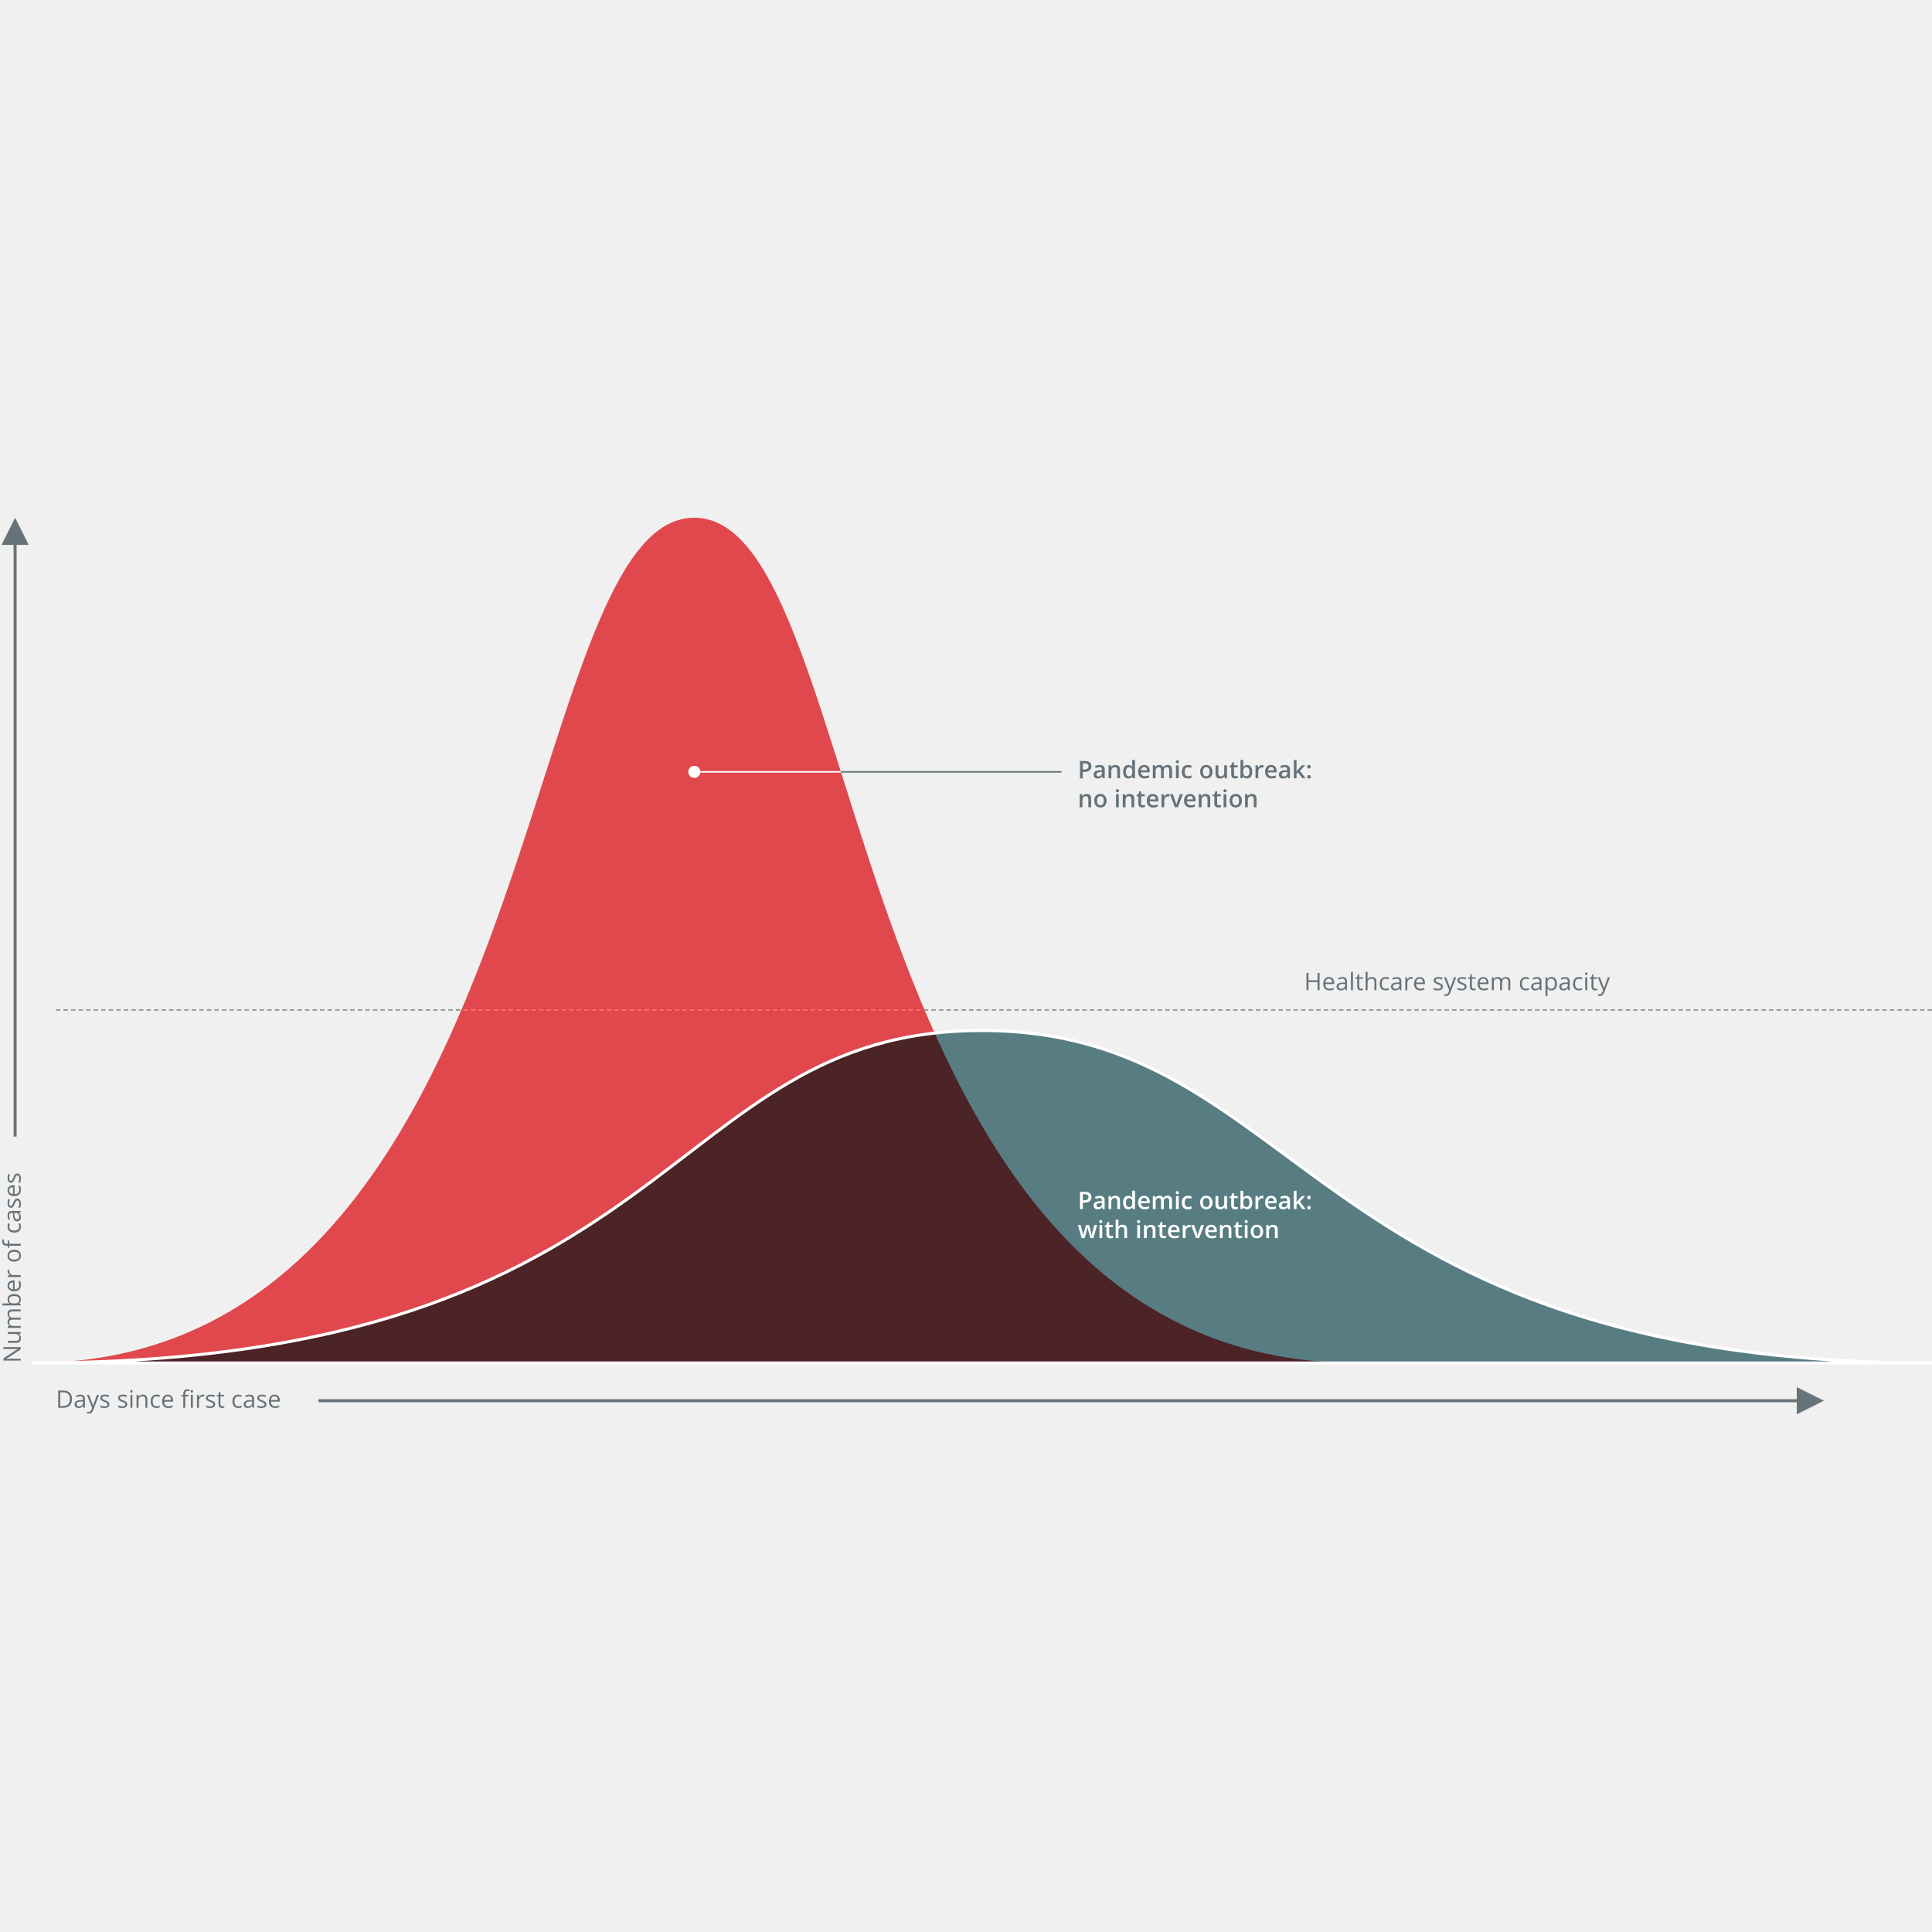
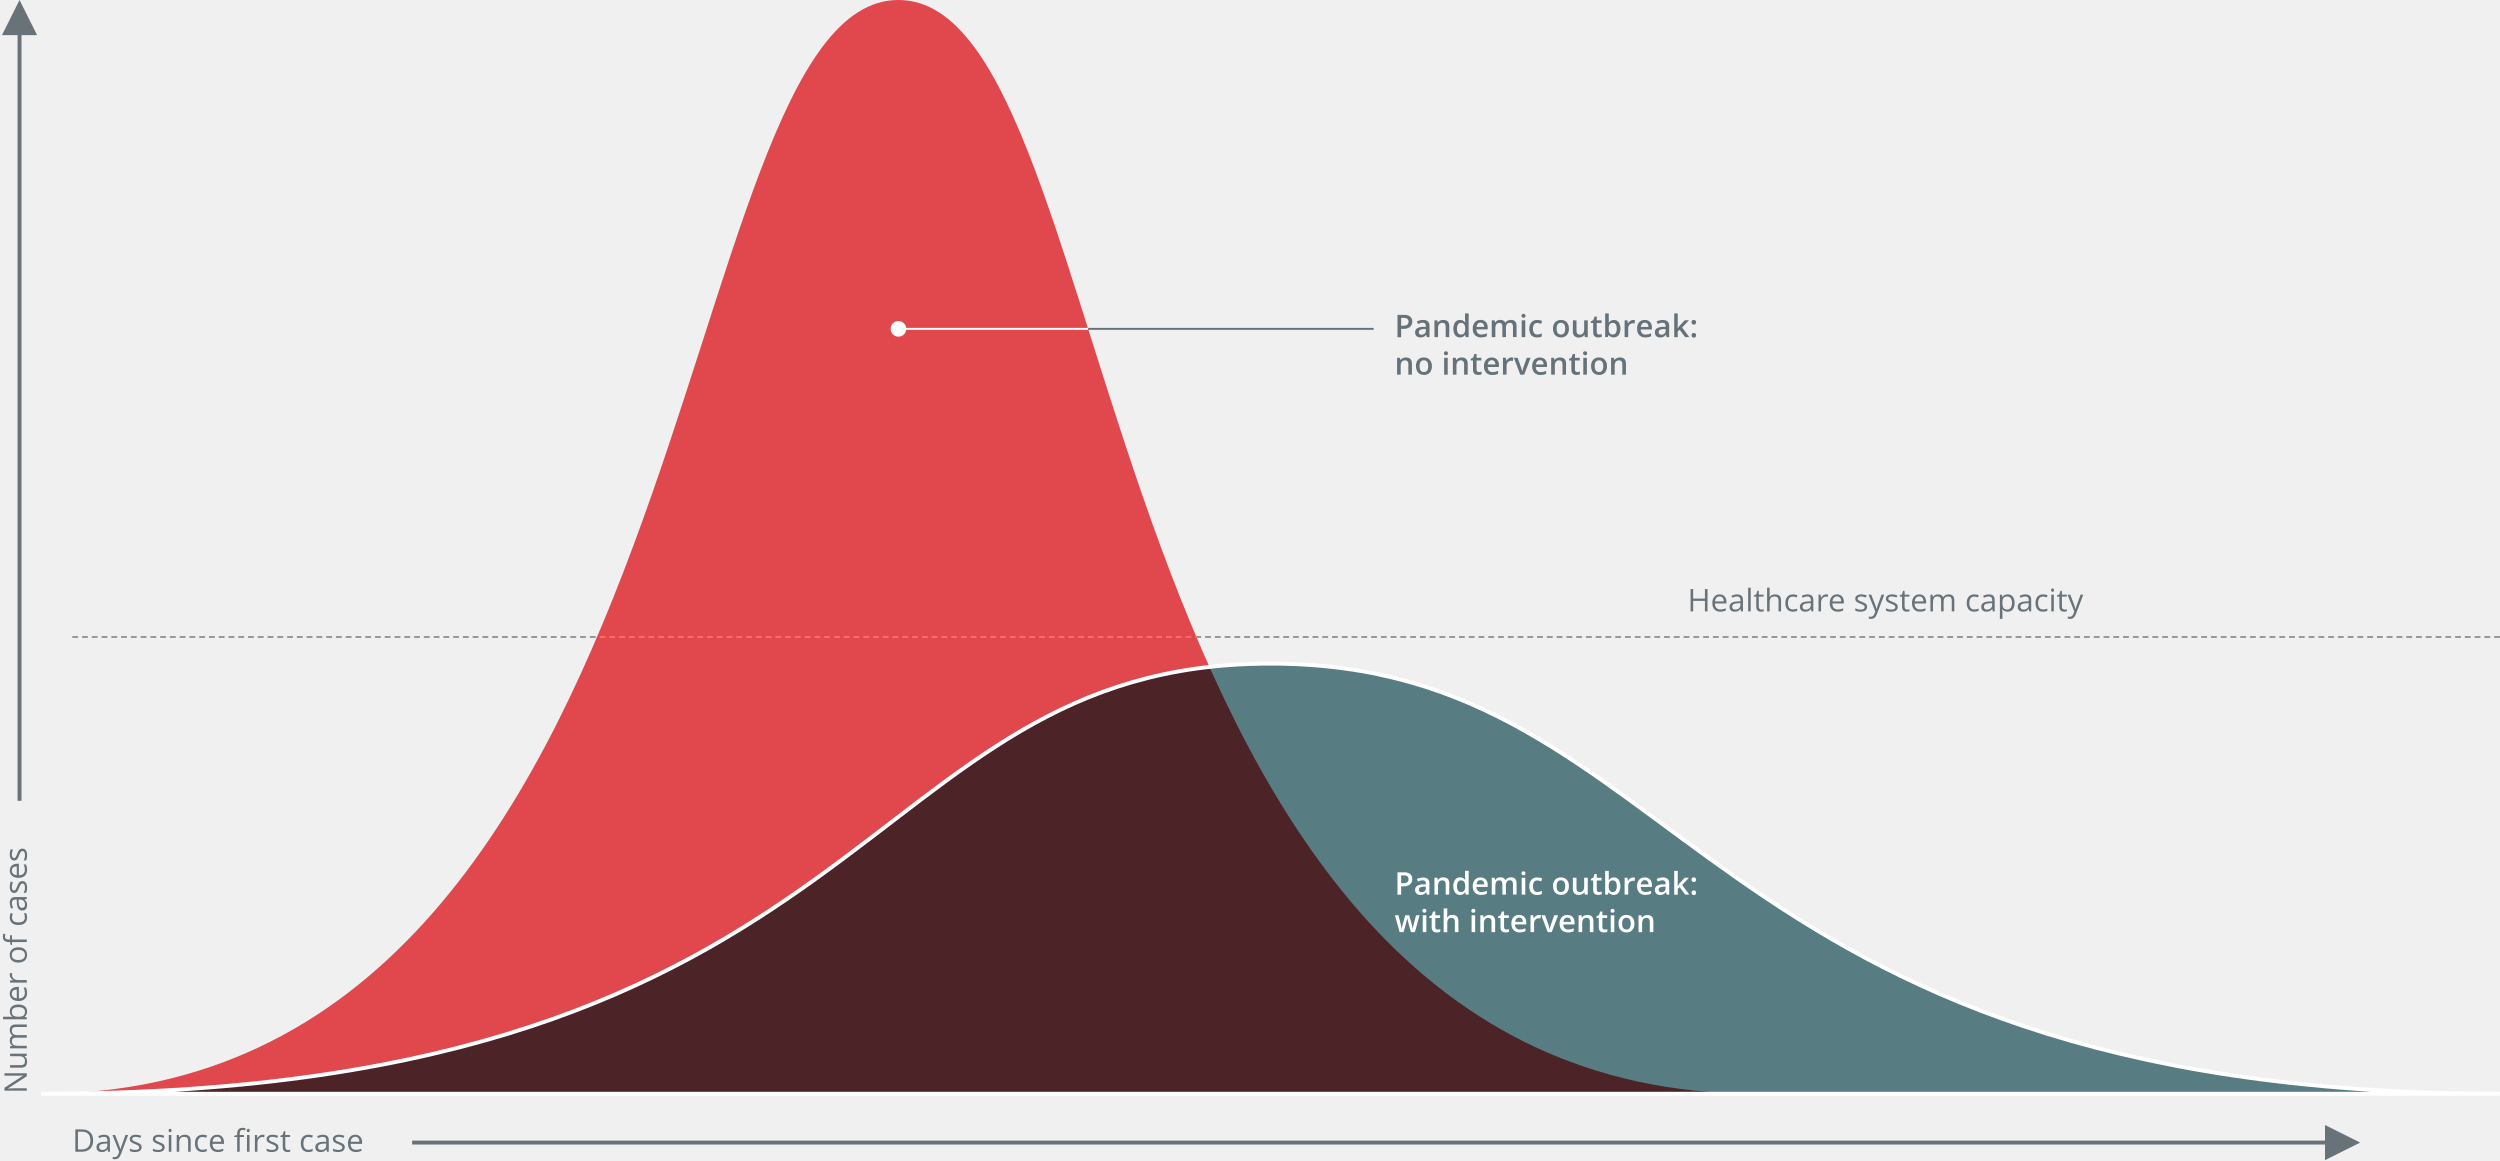
- <svg xmlns="http://www.w3.org/2000/svg" width="300" height="300" viewBox="0 0 1280 594" aria-label="Graphic showing a steep curve in number of cases without intervention and a flatter curve with intervention">
+ <svg xmlns="http://www.w3.org/2000/svg" width="1280" height="594" viewBox="0 0 1280 594" aria-label="Graphic showing a steep curve in number of cases without intervention and a flatter curve with intervention">
  <defs>
    <style>
      .cls-1,.cls-7{isolation:isolate}.cls-7{font-size:16px;font-family:OpenSans-Regular,Open Sans}.cls-8{fill:#677279}.cls-7{fill:#677279}.cls-9{fill:#fff;stroke:none;}.cls-10{fill:#667279;stroke:none;}
    </style>
  </defs>
  <g class="cls-1">
    <g id="Layer_1" data-name="Layer 1">
      <g id="capacity">
        <path id="over" d="M460 0c118.88 0 93 560 439 560H21C362.67 560 341.12 0 460 0z" fill-rule="evenodd" fill="#e0484d" />
      </g>
      <g id="capacity-2" data-name="capacity">
        <path id="under" d="M650.08 339.77C863.66 339.77 865.06 560 1280 560H21c432.28 0 415.5-220.23 629.08-220.23z" style="mix-blend-mode:multiply" fill="#577d82" fill-rule="evenodd" />
        <path id="stroke" d="M650.5 339.77C864.08 339.77 865.06 560 1280 560H21c432.28 0 415.92-220.23 629.5-220.23z" stroke-width="2" stroke-miterlimit="10" stroke="#fff" fill="none" />
      </g>
      <g id="threshold">
        <text id="label" transform="translate(864 313.03)" class="cls-7" style="isolation:isolate" fill="#677279" font-size="16" font-family="OpenSans-Regular,Open Sans">
          Healthcare system capacity
        </text>
        <path id="threshold-line" style="mix-blend-mode:luminosity" stroke="#979797" stroke-dasharray="3 2" fill="none" d="M37 326.13h1243" />
      </g>
      <text id="label-2" data-name="label" class="cls-7" transform="matrix(0 -1 1 0 13.71 560)">
        Number of cases
      </text>
      <path id="arrow-up" class="cls-8" d="M1208.4 585l-18 9v-8H211v-2h979.4v-8z" fill="#677279" />
      <path id="arrow-up-2" data-name="arrow-up" class="cls-8" d="M10 0l9 18h-8v392H9V18H1z" fill="#677279" />
      <text id="label-3" data-name="label" class="cls-7" transform="translate(37 589.69)">
        Days since first case
      </text>
      <g class="cls-1">
        <path class="cls-9" d="M723.07 450.08a3.32 3.32 0 01-1.17 2.74 5.15 5.15 0 01-3.34 1h-1.18v4.27h-1.87v-11.46h3.29a5 5 0 013.2.87 3.14 3.14 0 011.07 2.58zm-5.69 2.13h1a3.58 3.58 0 002.11-.5 1.86 1.86 0 00.67-1.57 1.8 1.8 0 00-.6-1.47 3 3 0 00-1.88-.48h-1.29zM730.56 458.05l-.36-1.2h-.07a3.53 3.53 0 01-1.25 1.07 4 4 0 01-1.63.29 2.75 2.75 0 01-2-.69 2.61 2.61 0 01-.71-1.95 2.27 2.27 0 011-2 5.72 5.72 0 013-.75h1.49v-.46a1.72 1.72 0 00-.38-1.24 1.56 1.56 0 00-1.2-.41 4.11 4.11 0 00-1.27.19 11.11 11.11 0 00-1.18.46l-.59-1.31a6.7 6.7 0 011.54-.56 7.55 7.55 0 011.58-.19 3.74 3.74 0 012.47.7 2.85 2.85 0 01.84 2.26v5.82zm-2.73-1.25a2.26 2.26 0 001.6-.56 2 2 0 00.61-1.57v-.75l-1.11.05a3.92 3.92 0 00-1.89.43 1.34 1.34 0 00-.59 1.19 1.15 1.15 0 00.35.89 1.48 1.48 0 001.03.32zM742 458.05h-1.8v-5.31a2.33 2.33 0 00-.41-1.5 1.57 1.57 0 00-1.27-.49 2 2 0 00-1.71.69 3.79 3.79 0 00-.54 2.3v4.31h-1.83v-8.64h1.44l.25 1.13h.1a2.53 2.53 0 011.11-1 3.63 3.63 0 011.59-.34q3.11 0 3.11 3.17zM747.51 458.21A3 3 0 01745 457a5.28 5.28 0 01-.9-3.29 5.2 5.2 0 01.92-3.3 3 3 0 012.54-1.19 3 3 0 012.59 1.26h.1a11 11 0 01-.14-1.47v-3.15h1.85v12.16h-1.46l-.32-1.13h-.09a2.93 2.93 0 01-2.58 1.32zm.49-1.49a2 2 0 001.65-.64 3.35 3.35 0 00.53-2.06v-.26a3.9 3.9 0 00-.53-2.32 2 2 0 00-1.67-.69 1.68 1.68 0 00-1.49.79 4 4 0 00-.52 2.24 3.94 3.94 0 00.51 2.19 1.71 1.71 0 001.52.75zM758.34 458.21a4.21 4.21 0 01-3.16-1.18 4.48 4.48 0 01-1.13-3.24 4.92 4.92 0 011.05-3.33 3.66 3.66 0 012.9-1.21 3.56 3.56 0 012.7 1 4 4 0 011 2.86v1h-5.76a2.81 2.81 0 00.68 1.94 2.35 2.35 0 001.8.67 7.15 7.15 0 001.43-.14 8.2 8.2 0 001.42-.48v1.49a6 6 0 01-1.36.45 8.25 8.25 0 01-1.57.17zm-.34-7.57a1.84 1.84 0 00-1.4.56 2.67 2.67 0 00-.63 1.61h3.92a2.41 2.41 0 00-.51-1.62 1.81 1.81 0 00-1.38-.55zM771.06 458.05h-1.84v-5.33a2.42 2.42 0 00-.38-1.48 1.4 1.4 0 00-1.17-.49 1.79 1.79 0 00-1.56.69 4.07 4.07 0 00-.49 2.3v4.31h-1.84v-8.64h1.44l.26 1.13h.09a2.4 2.4 0 011-1 3.32 3.32 0 011.51-.34 2.63 2.63 0 012.64 1.36h.12a2.67 2.67 0 011.08-1 3.42 3.42 0 011.59-.36 2.9 2.9 0 012.26.78 3.48 3.48 0 01.71 2.39V458h-1.84v-5.33a2.42 2.42 0 00-.38-1.48 1.41 1.41 0 00-1.18-.49 1.8 1.8 0 00-1.56.67 3.46 3.46 0 00-.5 2.05zM779 447.12a.93.93 0 011-1 1 1 0 01.75.26 1 1 0 01.27.76.93.93 0 01-1 1 1 1 0 01-.77-.27 1 1 0 01-.25-.75zm1.94 10.93h-1.83v-8.64h1.83zM787 458.21a3.81 3.81 0 01-3-1.15 4.77 4.77 0 01-1-3.28 4.84 4.84 0 011.07-3.36 4 4 0 013.08-1.17 5.76 5.76 0 012.46.51l-.55 1.48a5.45 5.45 0 00-1.92-.46c-1.5 0-2.25 1-2.25 3a3.55 3.55 0 00.56 2.18 1.93 1.93 0 001.64.73 4.65 4.65 0 002.32-.61v1.61a3.64 3.64 0 01-1 .41 6.53 6.53 0 01-1.41.11zM803.28 453.71a4.75 4.75 0 01-1.08 3.29 3.92 3.92 0 01-3 1.19 4.18 4.18 0 01-2.14-.55 3.63 3.63 0 01-1.43-1.57 5.41 5.41 0 01-.5-2.38 4.68 4.68 0 011.08-3.28 3.93 3.93 0 013-1.18 3.79 3.79 0 013 1.21 4.65 4.65 0 011.07 3.27zm-6.29 0c0 2 .74 3 2.21 3s2.19-1 2.19-3-.73-3-2.2-3a1.9 1.9 0 00-1.68.77 3.94 3.94 0 00-.51 2.23zM811.48 458.05l-.25-1.13h-.1a2.58 2.58 0 01-1.09.94 3.63 3.63 0 01-1.61.35 3.15 3.15 0 01-2.34-.79 3.21 3.21 0 01-.78-2.36v-5.65h1.85v5.33a2.29 2.29 0 00.41 1.48 1.53 1.53 0 001.27.5 2 2 0 001.7-.69 3.75 3.75 0 00.55-2.32v-4.3h1.84v8.64zM818.77 456.72a4.51 4.51 0 001.34-.21v1.38a3.6 3.6 0 01-.79.23 6.39 6.39 0 01-1 .09c-1.74 0-2.61-.92-2.61-2.75v-4.66h-1.18v-.8l1.26-.68.63-1.82h1.13v1.92H820v1.39h-2.46v4.62a1.29 1.29 0 00.33 1 1.21 1.21 0 00.9.29zM826.25 449.25a3 3 0 012.52 1.17 6.47 6.47 0 010 6.6 3.33 3.33 0 01-5.09 0h-.12l-.34 1h-1.37v-12.13h1.83v4.69h.08a2.91 2.91 0 012.49-1.33zm-.48 1.5a1.86 1.86 0 00-1.59.65 3.79 3.79 0 00-.51 2.19v.12a4.09 4.09 0 00.5 2.29 1.86 1.86 0 001.63.71 1.66 1.66 0 001.49-.78 4.14 4.14 0 00.5-2.23c0-1.97-.67-2.95-2.02-2.95zM836.19 449.25a4.51 4.51 0 01.91.08l-.18 1.71a3.59 3.59 0 00-.81-.09 2.37 2.37 0 00-1.79.72 2.61 2.61 0 00-.68 1.86v4.52h-1.84v-8.64h1.44l.24 1.52h.1a3.38 3.38 0 011.12-1.22 2.62 2.62 0 011.49-.46zM842.48 458.21a4.21 4.21 0 01-3.16-1.18 4.48 4.48 0 01-1.13-3.24 4.92 4.92 0 011-3.33 3.68 3.68 0 012.9-1.21 3.56 3.56 0 012.7 1 4 4 0 011 2.86v1h-5.76a2.81 2.81 0 00.68 1.94 2.35 2.35 0 001.8.67 7.15 7.15 0 001.43-.14 8.2 8.2 0 001.42-.48v1.49a6 6 0 01-1.36.45 8.18 8.18 0 01-1.52.17zm-.34-7.57a1.84 1.84 0 00-1.4.56 2.67 2.67 0 00-.63 1.61H844a2.41 2.41 0 00-.51-1.62 1.81 1.81 0 00-1.35-.55zM853.33 458.05l-.37-1.2h-.06a3.64 3.64 0 01-1.26 1.07 4 4 0 01-1.62.29 2.74 2.74 0 01-2-.69 2.57 2.57 0 01-.72-1.95 2.27 2.27 0 011-2 5.76 5.76 0 013-.75h1.49v-.46a1.72 1.72 0 00-.39-1.24 1.53 1.53 0 00-1.2-.41 4.16 4.16 0 00-1.27.19 10.17 10.17 0 00-1.17.46l-.56-1.36a6.61 6.61 0 011.53-.56 7.63 7.63 0 011.58-.19 3.74 3.74 0 012.49.72 2.81 2.81 0 01.84 2.26v5.82zm-2.74-1.25a2.29 2.29 0 001.61-.56 2 2 0 00.6-1.57v-.75l-1.1.05a3.86 3.86 0 00-1.89.43 1.34 1.34 0 00-.59 1.19 1.15 1.15 0 00.34.89 1.49 1.49 0 001.03.32zM859 453.49l1-1.3 2.6-2.78h2.12l-3.47 3.71 3.69 4.93h-2.14l-2.8-3.79-1 .83v3h-1.8v-12.2h1.8v5.93l-.09 1.67zM866.08 450.4a1 1 0 011.15-1.18 1.18 1.18 0 01.88.31 1.45 1.45 0 010 1.75 1.11 1.11 0 01-.87.32 1.07 1.07 0 01-.85-.32 1.22 1.22 0 01-.31-.88zm0 6.67a1.18 1.18 0 01.3-.87 1.1 1.1 0 01.85-.31 1.15 1.15 0 01.87.32 1.2 1.2 0 01.3.86 1.24 1.24 0 01-.3.88 1.12 1.12 0 01-.87.33 1.1 1.1 0 01-.85-.32 1.26 1.26 0 01-.3-.89zM722.4 477.25l-1.12-4c-.13-.43-.38-1.42-.73-3h-.07c-.31 1.41-.55 2.4-.72 3l-1.15 4h-2l-2.42-8.64H716l1.1 4.26c.25 1.05.43 1.95.53 2.7h.05c0-.38.13-.82.24-1.31s.2-.86.28-1.1l1.31-4.55h2l1.28 4.55c.08.25.17.64.29 1.17a8.41 8.41 0 01.21 1.22h.06a23.67 23.67 0 01.55-2.68l1.11-4.26h1.85l-2.44 8.64zM728.27 466.32a1 1 0 01.27-.76 1 1 0 01.77-.26.93.93 0 011 1 1 1 0 01-.27.74 1 1 0 01-.76.27 1 1 0 01-.77-.27 1 1 0 01-.24-.72zm2 10.93h-1.84v-8.64h1.84zM736.06 475.92a4.52 4.52 0 001.35-.21v1.38a3.77 3.77 0 01-.79.23 5.39 5.39 0 01-1 .09c-1.73 0-2.6-.92-2.6-2.75V470h-1.18v-.81l1.26-.68.63-1.82h1.13v1.92h2.46V470h-2.46v4.62a1.29 1.29 0 00.33 1 1.17 1.17 0 00.87.3zM746.73 477.25h-1.84v-5.31a2.34 2.34 0 00-.4-1.5 1.59 1.59 0 00-1.28-.49 2 2 0 00-1.7.69A3.84 3.84 0 00741 473v4.29h-1.84v-12.2H741v3.09a14.92 14.92 0 01-.09 1.58h.09a2.57 2.57 0 011-1 3.31 3.31 0 011.55-.35c2.1 0 3.14 1.06 3.14 3.17zM753.34 466.32a.93.93 0 011-1 1 1 0 01.75.26 1 1 0 01.27.76.93.93 0 01-1 1 1 1 0 01-.77-.27 1 1 0 01-.25-.75zm1.94 10.93h-1.83v-8.64h1.83zM765.51 477.25h-1.85v-5.31a2.34 2.34 0 00-.4-1.5A1.58 1.58 0 00762 470a2 2 0 00-1.7.69 3.79 3.79 0 00-.54 2.3v4.31h-1.83v-8.64h1.43l.26 1.13h.1a2.56 2.56 0 011.1-.95 3.67 3.67 0 011.6-.34q3.11 0 3.11 3.17zM771.28 475.92a4.41 4.41 0 001.34-.21v1.38a3.49 3.49 0 01-.78.23 5.39 5.39 0 01-1 .09c-1.74 0-2.61-.92-2.61-2.75V470h-1.18v-.81l1.27-.68.63-1.82h1.13v1.92h2.46V470h-2.46v4.62a1.29 1.29 0 00.33 1 1.17 1.17 0 00.87.3zM778.12 477.41a4.2 4.2 0 01-3.15-1.18 4.44 4.44 0 01-1.13-3.24 4.92 4.92 0 011-3.33 3.66 3.66 0 012.9-1.21 3.56 3.56 0 012.7 1 4 4 0 011 2.86v1h-5.75a2.81 2.81 0 00.68 1.94 2.34 2.34 0 001.8.67 7.15 7.15 0 001.43-.14 7.84 7.84 0 001.41-.48v1.49a5.79 5.79 0 01-1.35.45 8.29 8.29 0 01-1.54.17zm-.33-7.57a1.84 1.84 0 00-1.4.56 2.67 2.67 0 00-.63 1.61h3.92a2.37 2.37 0 00-.52-1.62 1.78 1.78 0 00-1.37-.55zM788 468.45a4.62 4.62 0 01.92.08l-.18 1.71a3.59 3.59 0 00-.81-.09 2.36 2.36 0 00-1.79.72 2.57 2.57 0 00-.68 1.86v4.52h-1.84v-8.64H785l.24 1.52h.09a3.47 3.47 0 011.12-1.22 2.64 2.64 0 011.55-.46zM792.44 477.25l-3.28-8.64h1.93l1.76 5a10.11 10.11 0 01.55 2.05h.06a13.85 13.85 0 01.55-2.05l1.76-5h2l-3.3 8.64zM802.8 477.41a4.2 4.2 0 01-3.15-1.18 4.44 4.44 0 01-1.13-3.24 4.92 4.92 0 011.05-3.33 3.66 3.66 0 012.9-1.21 3.56 3.56 0 012.7 1 4 4 0 011 2.86v1h-5.75a2.81 2.81 0 00.68 1.94 2.34 2.34 0 001.8.67 7.15 7.15 0 001.43-.14 7.84 7.84 0 001.41-.48v1.49a5.79 5.79 0 01-1.35.45 8.29 8.29 0 01-1.59.17zm-.33-7.57a1.84 1.84 0 00-1.4.56 2.55 2.55 0 00-.63 1.61h3.92a2.37 2.37 0 00-.52-1.62 1.78 1.78 0 00-1.37-.55zM815.85 477.25H814v-5.31a2.4 2.4 0 00-.4-1.5 1.59 1.59 0 00-1.28-.49 2 2 0 00-1.71.69 3.87 3.87 0 00-.53 2.3v4.31h-1.84v-8.64h1.44l.26 1.13h.06a2.53 2.53 0 011.11-.95 3.63 3.63 0 011.59-.34c2.08 0 3.11 1.06 3.11 3.17zM821.62 475.92a4.52 4.52 0 001.35-.21v1.38a3.6 3.6 0 01-.79.23 5.36 5.36 0 01-1 .09c-1.74 0-2.61-.92-2.61-2.75V470h-1.17v-.81l1.26-.68.63-1.82h1.13v1.92h2.46V470h-2.46v4.62a1.29 1.29 0 00.33 1 1.2 1.2 0 00.87.3zM824.59 466.32a1 1 0 112.06 0 1 1 0 01-.27.74 1.2 1.2 0 01-1.52 0 1 1 0 01-.27-.74zm1.94 10.93h-1.83v-8.64h1.83zM836.82 472.91a4.7 4.7 0 01-1.09 3.31 3.89 3.89 0 01-3 1.19 4.18 4.18 0 01-2.14-.55 3.63 3.63 0 01-1.43-1.57 5.41 5.41 0 01-.5-2.38 4.68 4.68 0 011.08-3.28 3.93 3.93 0 013-1.18 3.79 3.79 0 013 1.21 4.65 4.65 0 011.08 3.25zm-6.29 0c0 2 .74 3 2.21 3s2.19-1 2.19-3-.73-3-2.2-3a1.9 1.9 0 00-1.68.77 3.85 3.85 0 00-.52 2.23zM846.53 477.25h-1.84v-5.31a2.4 2.4 0 00-.4-1.5A1.59 1.59 0 00843 470a2 2 0 00-1.71.69 3.87 3.87 0 00-.53 2.3v4.31h-1.84v-8.64h1.44l.25 1.13h.1a2.53 2.53 0 011.11-.95 3.63 3.63 0 011.59-.34c2.08 0 3.11 1.06 3.11 3.17z" />
      </g>
      <g class="cls-1">
        <path class="cls-10" d="M723.07 164.65a3.32 3.32 0 01-1.17 2.74 5.15 5.15 0 01-3.34 1h-1.18v4.28h-1.87V161.2h3.29a5 5 0 013.2.87 3.14 3.14 0 011.07 2.58zm-5.69 2.12h1a3.51 3.51 0 002.11-.5 1.83 1.83 0 00.67-1.56 1.78 1.78 0 00-.6-1.47 3 3 0 00-1.88-.48h-1.29zM730.56 172.62l-.36-1.21h-.07a3.47 3.47 0 01-1.25 1.08 4 4 0 01-1.63.28 2.79 2.79 0 01-2-.68 2.61 2.61 0 01-.71-2 2.3 2.3 0 011-2 5.83 5.83 0 013-.74h1.49v-.46a1.72 1.72 0 00-.38-1.24 1.56 1.56 0 00-1.2-.41 4.11 4.11 0 00-1.27.19 11.11 11.11 0 00-1.18.46l-.59-1.31A6.7 6.7 0 01727 164a6.94 6.94 0 011.58-.19 3.74 3.74 0 012.49.72 2.85 2.85 0 01.84 2.26v5.82zm-2.73-1.25a2.26 2.26 0 001.6-.56 2 2 0 00.61-1.57v-.75h-1.11a3.81 3.81 0 00-1.93.51 1.33 1.33 0 00-.59 1.19 1.15 1.15 0 00.35.89 1.48 1.48 0 001.07.29zM742 172.62h-1.8v-5.32a2.32 2.32 0 00-.41-1.49 1.54 1.54 0 00-1.27-.49 2 2 0 00-1.71.69 3.77 3.77 0 00-.54 2.3v4.31h-1.83V164h1.44l.25 1.13h.1a2.53 2.53 0 011.11-1 3.63 3.63 0 011.59-.34c2.07 0 3.11 1.06 3.11 3.16zM747.51 172.77a3 3 0 01-2.51-1.17 6.44 6.44 0 010-6.6 3 3 0 012.54-1.18 3 3 0 012.59 1.26h.1a11 11 0 01-.14-1.47v-3.15h1.85v12.16h-1.44l-.32-1.14h-.09a2.93 2.93 0 01-2.58 1.29zm.49-1.48a2 2 0 001.65-.64 3.35 3.35 0 00.53-2.06v-.26a3.9 3.9 0 00-.53-2.32 2 2 0 00-1.67-.69 1.68 1.68 0 00-1.49.79 4 4 0 00-.52 2.23 4 4 0 00.51 2.2 1.71 1.71 0 001.52.75zM758.34 172.77a4.2 4.2 0 01-3.16-1.17 4.52 4.52 0 01-1.13-3.24 4.92 4.92 0 011.05-3.36 3.63 3.63 0 012.9-1.21 3.56 3.56 0 012.7 1 4 4 0 011 2.86v1h-5.76a2.76 2.76 0 00.68 1.93 2.32 2.32 0 001.8.68 7.15 7.15 0 001.43-.14 8.2 8.2 0 001.42-.48v1.49a6 6 0 01-1.36.45 8.3 8.3 0 01-1.57.19zm-.34-7.56a1.84 1.84 0 00-1.4.56 2.67 2.67 0 00-.63 1.61h3.92a2.41 2.41 0 00-.51-1.62 1.78 1.78 0 00-1.38-.55zM771.06 172.62h-1.84v-5.33a2.4 2.4 0 00-.38-1.48 1.37 1.37 0 00-1.17-.49 1.79 1.79 0 00-1.56.69 4.07 4.07 0 00-.49 2.3v4.31h-1.84V164h1.44l.26 1.13h.09a2.4 2.4 0 011-1 3.32 3.32 0 011.51-.34 2.62 2.62 0 012.64 1.36h.12a2.67 2.67 0 011.08-1 3.42 3.42 0 011.59-.36 2.9 2.9 0 012.26.78 3.47 3.47 0 01.71 2.38v5.64h-1.84v-5.33a2.4 2.4 0 00-.38-1.48 1.38 1.38 0 00-1.18-.49 1.8 1.8 0 00-1.56.67 3.44 3.44 0 00-.5 2zM779 161.69a1 1 0 112.06 0 .93.93 0 01-1 1 1 1 0 01-.77-.27 1 1 0 01-.29-.73zm1.94 10.93h-1.83V164h1.83zM787 172.77a3.8 3.8 0 01-3-1.14 5.8 5.8 0 01.05-6.64 4 4 0 013.08-1.17 5.76 5.76 0 012.46.51l-.55 1.47a5.63 5.63 0 00-1.92-.45c-1.5 0-2.25 1-2.25 3a3.55 3.55 0 00.56 2.18 1.93 1.93 0 001.64.73 4.65 4.65 0 002.32-.61v1.6a3.4 3.4 0 01-1 .42 6.6 6.6 0 01-1.39.1zM803.28 168.28a4.76 4.76 0 01-1.08 3.31 3.92 3.92 0 01-3 1.18 4.17 4.17 0 01-2.14-.54 3.63 3.63 0 01-1.43-1.57 5.44 5.44 0 01-.5-2.38 4.68 4.68 0 011.08-3.28 3.9 3.9 0 013-1.18 3.79 3.79 0 013 1.21 4.65 4.65 0 011.07 3.25zm-6.29 0c0 2 .74 3 2.21 3s2.19-1 2.19-3-.73-3-2.2-3a1.9 1.9 0 00-1.68.77 3.94 3.94 0 00-.51 2.23zM811.48 172.62l-.25-1.14h-.1a2.54 2.54 0 01-1.09 1 3.63 3.63 0 01-1.61.34 3.15 3.15 0 01-2.34-.78 3.22 3.22 0 01-.78-2.37V164h1.85v5.32a2.3 2.3 0 00.41 1.49 1.56 1.56 0 001.27.5 2 2 0 001.7-.69 3.75 3.75 0 00.55-2.32V164h1.84v8.64zM818.77 171.29a4.51 4.51 0 001.34-.21v1.38a3.65 3.65 0 01-.79.22 5.36 5.36 0 01-1 .09c-1.74 0-2.61-.91-2.61-2.75v-4.65h-1.18v-.82l1.26-.67.63-1.83h1.13V164H820v1.39h-2.46V170a1.29 1.29 0 00.33 1 1.25 1.25 0 00.9.29zM826.25 163.82a3 3 0 012.52 1.17 6.47 6.47 0 010 6.6 3.33 3.33 0 01-5.09 0h-.12l-.34 1h-1.37v-12.13h1.83v4.7h.08a2.91 2.91 0 012.49-1.34zm-.48 1.5a1.86 1.86 0 00-1.59.65 3.79 3.79 0 00-.51 2.19v.12a4.09 4.09 0 00.5 2.29 1.86 1.86 0 001.63.7 1.65 1.65 0 001.49-.77 4.16 4.16 0 00.5-2.23c0-1.97-.67-2.95-2.02-2.95zM836.19 163.82a4.51 4.51 0 01.91.08l-.18 1.71a3.59 3.59 0 00-.81-.09 2.4 2.4 0 00-1.79.71 2.64 2.64 0 00-.68 1.87v4.52h-1.84V164h1.44l.24 1.52h.1a3.41 3.41 0 011.12-1.23 2.68 2.68 0 011.49-.47zM842.48 172.77a4.2 4.2 0 01-3.16-1.17 4.52 4.52 0 01-1.13-3.24 4.92 4.92 0 011-3.33 3.65 3.65 0 012.9-1.21 3.56 3.56 0 012.7 1 4 4 0 011 2.86v1h-5.76a2.76 2.76 0 00.68 1.93 2.32 2.32 0 001.8.68 7.15 7.15 0 001.43-.14 8.2 8.2 0 001.42-.48v1.49a6 6 0 01-1.36.45 8.23 8.23 0 01-1.52.16zm-.34-7.56a1.84 1.84 0 00-1.4.56 2.67 2.67 0 00-.63 1.61H844a2.41 2.41 0 00-.51-1.62 1.78 1.78 0 00-1.35-.55zM853.33 172.62l-.37-1.21h-.06a3.57 3.57 0 01-1.26 1.08 4 4 0 01-1.62.28 2.78 2.78 0 01-2-.68 2.57 2.57 0 01-.72-2 2.3 2.3 0 011-2 5.87 5.87 0 013-.74h1.49v-.46a1.72 1.72 0 00-.39-1.24 1.53 1.53 0 00-1.2-.41 4.16 4.16 0 00-1.27.19 10.17 10.17 0 00-1.17.46l-.59-1.31a6.61 6.61 0 011.53-.56 7 7 0 011.58-.19 3.74 3.74 0 012.49.72 2.81 2.81 0 01.84 2.26v5.82zm-2.74-1.25a2.29 2.29 0 001.61-.56 2 2 0 00.6-1.57v-.75h-1.1a3.75 3.75 0 00-1.89.43 1.33 1.33 0 00-.59 1.19 1.15 1.15 0 00.34.89 1.49 1.49 0 001.03.37zM859 168.05l1-1.29 2.6-2.78h2.12l-3.47 3.71 3.69 4.93h-2.14l-2.8-3.79-1 .83v3h-1.8v-12.2h1.8v5.93l-.09 1.66zM866.08 165a1 1 0 011.15-1.18 1.14 1.14 0 01.88.31 1.45 1.45 0 010 1.75 1.15 1.15 0 01-.87.32 1.07 1.07 0 01-.85-.32 1.24 1.24 0 01-.31-.88zm0 6.67a1.18 1.18 0 01.3-.87 1.1 1.1 0 01.85-.31 1.15 1.15 0 01.87.32 1.2 1.2 0 01.3.86 1.25 1.25 0 01-.3.88 1.11 1.11 0 01-.87.32 1.07 1.07 0 01-.85-.32 1.22 1.22 0 01-.3-.91zM722.91 191.82h-1.84v-5.31a2.34 2.34 0 00-.4-1.5 1.59 1.59 0 00-1.28-.49 2 2 0 00-1.7.69 3.79 3.79 0 00-.54 2.3v4.31h-1.84v-8.64h1.44l.26 1.13h.09a2.53 2.53 0 011.11-.95 3.63 3.63 0 011.59-.34c2.08 0 3.11 1.06 3.11 3.17zM733.13 187.48a4.76 4.76 0 01-1.08 3.31 3.9 3.9 0 01-3 1.18 4.2 4.2 0 01-2.14-.54 3.69 3.69 0 01-1.43-1.57 5.44 5.44 0 01-.5-2.38 4.68 4.68 0 011.02-3.28 3.9 3.9 0 013-1.18 3.79 3.79 0 013 1.21 4.65 4.65 0 011.13 3.25zm-6.29 0c0 2 .74 3 2.21 3s2.19-1 2.19-3-.73-3-2.2-3a1.9 1.9 0 00-1.68.77 3.94 3.94 0 00-.52 2.23zM739.29 180.89a1 1 0 01.27-.76 1 1 0 01.77-.26 1 1 0 01.75.26 1 1 0 01.27.76.93.93 0 01-1 1 1 1 0 01-.77-.27 1 1 0 01-.29-.73zm1.94 10.93h-1.83v-8.64h1.83zM751.46 191.82h-1.84v-5.31a2.33 2.33 0 00-.41-1.5 1.56 1.56 0 00-1.27-.49 2 2 0 00-1.71.69 3.87 3.87 0 00-.53 2.3v4.31h-1.84v-8.64h1.44l.25 1.13h.1a2.53 2.53 0 011.11-.95 3.63 3.63 0 011.59-.34q3.1 0 3.11 3.17zM757.23 190.49a4.52 4.52 0 001.35-.21v1.38a3.65 3.65 0 01-.79.22 5.36 5.36 0 01-1 .09c-1.74 0-2.61-.91-2.61-2.75v-4.65H753v-.81l1.26-.68.63-1.82H756v1.92h2.46v1.39H756v4.62a1.3 1.3 0 00.33 1 1.23 1.23 0 00.9.3zM764.08 192a4.16 4.16 0 01-3.15-1.17 4.46 4.46 0 01-1.14-3.24 4.92 4.92 0 011.05-3.33 3.65 3.65 0 012.9-1.21 3.6 3.6 0 012.71 1 4 4 0 011 2.86v1h-5.76a2.88 2.88 0 00.68 1.94 2.41 2.41 0 001.8.67 7.15 7.15 0 001.43-.14 8.2 8.2 0 001.42-.48v1.49a5.86 5.86 0 01-1.36.45 8.23 8.23 0 01-1.58.16zm-.34-7.56a1.84 1.84 0 00-1.4.56 2.67 2.67 0 00-.63 1.61h3.92a2.41 2.41 0 00-.51-1.62 1.8 1.8 0 00-1.38-.58zM773.91 183a4.51 4.51 0 01.91.08l-.18 1.71a3.59 3.59 0 00-.81-.09 2.36 2.36 0 00-1.79.72 2.6 2.6 0 00-.68 1.86v4.52h-1.84v-8.64H771l.24 1.52h.1a3.49 3.49 0 011.12-1.23 2.68 2.68 0 011.45-.45zM778.39 191.82l-3.28-8.64h1.94l1.75 5a9.34 9.34 0 01.55 2.05h.06a13.85 13.85 0 01.55-2.05l1.76-5h1.95l-3.29 8.64zM788.76 192a4.16 4.16 0 01-3.15-1.17 4.46 4.46 0 01-1.14-3.24 4.92 4.92 0 011-3.33 3.65 3.65 0 012.9-1.21 3.56 3.56 0 012.7 1 3.94 3.94 0 011 2.86v1h-5.76a2.88 2.88 0 00.68 1.94 2.41 2.41 0 001.8.67 7.15 7.15 0 001.43-.14 8.2 8.2 0 001.42-.48v1.49a5.86 5.86 0 01-1.36.45 8.23 8.23 0 01-1.52.16zm-.34-7.56a1.84 1.84 0 00-1.4.56 2.67 2.67 0 00-.63 1.61h3.92a2.41 2.41 0 00-.51-1.62 1.81 1.81 0 00-1.38-.58zM801.8 191.82H800v-5.31a2.34 2.34 0 00-.4-1.5 1.59 1.59 0 00-1.28-.49 2 2 0 00-1.7.69 3.79 3.79 0 00-.54 2.3v4.31h-1.88v-8.64h1.44l.26 1.13h.1a2.53 2.53 0 011.11-.95 3.64 3.64 0 011.6-.34q3.1 0 3.1 3.17zM807.58 190.49a4.46 4.46 0 001.34-.21v1.38a3.54 3.54 0 01-.78.22 5.47 5.47 0 01-1 .09c-1.74 0-2.61-.91-2.61-2.75v-4.65h-1.18v-.81l1.27-.68.62-1.82h1.14v1.92h2.46v1.39h-2.46v4.62a1.3 1.3 0 00.33 1 1.21 1.21 0 00.87.3zM810.54 180.89a1 1 0 01.27-.76 1 1 0 01.77-.26 1 1 0 01.75.26 1 1 0 01.27.76.93.93 0 01-1 1 1 1 0 01-.77-.27 1 1 0 01-.29-.73zm1.94 10.93h-1.83v-8.64h1.83zM822.77 187.48a4.76 4.76 0 01-1.08 3.31 3.9 3.9 0 01-3 1.18 4.2 4.2 0 01-2.14-.54 3.69 3.69 0 01-1.43-1.57 5.44 5.44 0 01-.5-2.38 4.68 4.68 0 011.08-3.28 3.9 3.9 0 013-1.18 3.79 3.79 0 013 1.21 4.65 4.65 0 011.07 3.25zm-6.29 0c0 2 .74 3 2.22 3s2.18-1 2.18-3-.73-3-2.2-3a1.9 1.9 0 00-1.68.77 3.94 3.94 0 00-.52 2.23zM832.48 191.82h-1.84v-5.31a2.34 2.34 0 00-.4-1.5 1.59 1.59 0 00-1.28-.49 2 2 0 00-1.7.69 3.79 3.79 0 00-.54 2.3v4.31h-1.84v-8.64h1.44l.26 1.13h.09a2.53 2.53 0 011.11-.95 3.64 3.64 0 011.6-.34q3.11 0 3.1 3.17z" />
      </g>
      <path stroke="#677279" stroke-miterlimit="10" fill="none" d="M703.3 168.37H557.07" />
      <circle class="cls-9" cx="460" cy="168.37" r="4" />
      <path stroke-miterlimit="10" stroke="#fff" fill="none" d="M557.07 168.37H460" />
    </g>
  </g>
</svg>
